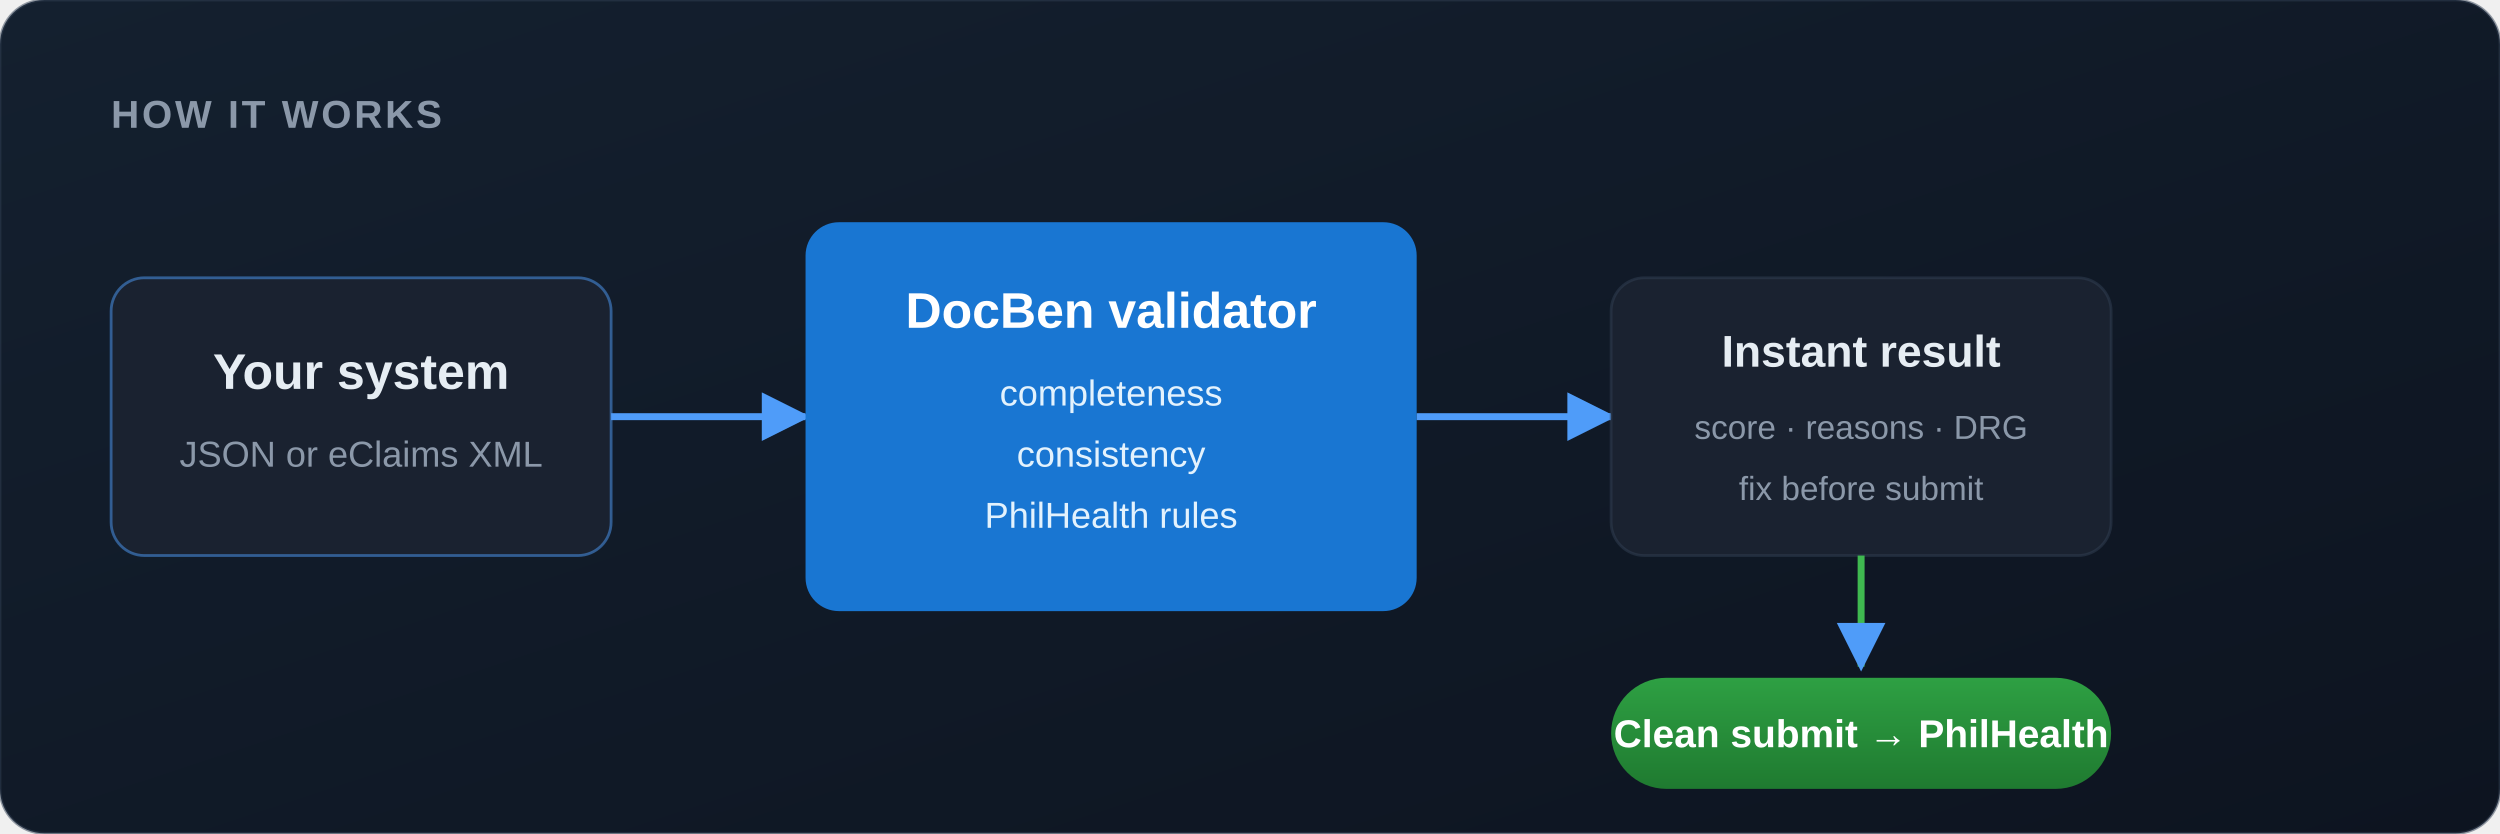
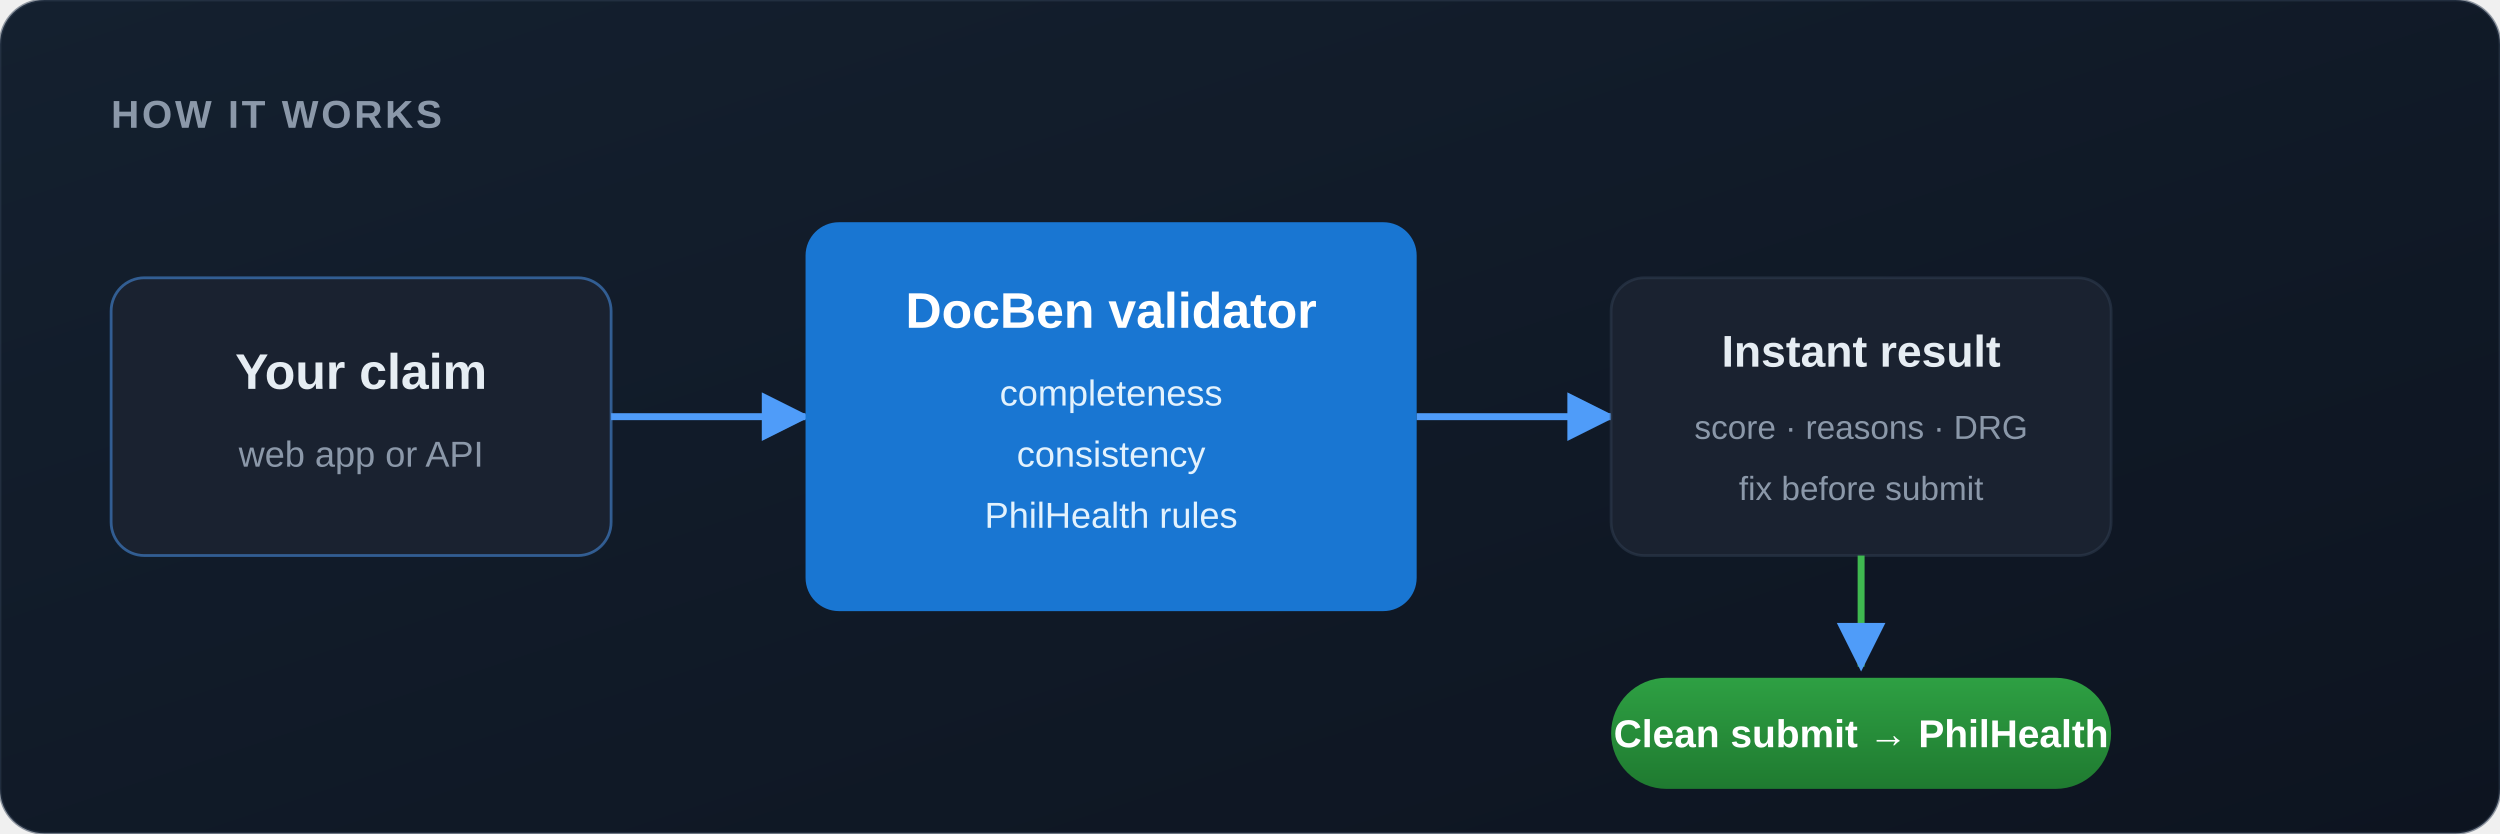
<svg xmlns="http://www.w3.org/2000/svg" viewBox="0 0 900 300" font-family="Segoe UI, Arial, sans-serif">
  <defs>
    <linearGradient id="band" x1="0" y1="0" x2="1" y2="1">
      <stop offset="0" stop-color="#14202f" />
      <stop offset="1" stop-color="#0d1420" />
    </linearGradient>
    <linearGradient id="ok" x1="0" y1="0" x2="0" y2="1">
      <stop offset="0" stop-color="#2ea043" />
      <stop offset="1" stop-color="#1f7a30" />
    </linearGradient>
    <marker id="arrow" viewBox="0 0 10 10" refX="9" refY="5" markerWidth="7" markerHeight="7" orient="auto-start-reverse">
      <path d="M0 0L10 5L0 10z" fill="#4f9cf9" />
    </marker>
  </defs>
  <rect width="900" height="300" rx="16" fill="url(#band)" stroke="#33415480" />
  <g>
    <rect x="40" y="100" width="180" height="100" rx="12" fill="#1a2230" stroke="#4f9cf9" stroke-opacity="0.5" />
-     <text x="130" y="140" text-anchor="middle" fill="#e6edf3" font-size="18" font-weight="700">Your system</text>
-     <text x="130" y="168" text-anchor="middle" fill="#8b98a9" font-size="13">JSON or eClaims XML</text>
+     <text x="130" y="140" text-anchor="middle" fill="#e6edf3" font-size="18" font-weight="700">Your claim</text>
+     <text x="130" y="168" text-anchor="middle" fill="#8b98a9" font-size="13">web app or API</text>
  </g>
  <line x1="220" y1="150" x2="290" y2="150" stroke="#4f9cf9" stroke-width="2.5" marker-end="url(#arrow)" />
  <g>
    <rect x="290" y="80" width="220" height="140" rx="12" fill="#1976d2" />
    <text x="400" y="118" text-anchor="middle" fill="#ffffff" font-size="18" font-weight="700">DocBen validator</text>
    <text x="400" y="146" text-anchor="middle" fill="#e3f2fd" font-size="13">completeness</text>
    <text x="400" y="168" text-anchor="middle" fill="#e3f2fd" font-size="13">consistency</text>
    <text x="400" y="190" text-anchor="middle" fill="#e3f2fd" font-size="13">PhilHealth rules</text>
  </g>
  <line x1="510" y1="150" x2="580" y2="150" stroke="#4f9cf9" stroke-width="2.5" marker-end="url(#arrow)" />
  <g>
    <rect x="580" y="100" width="180" height="100" rx="12" fill="#1a2230" stroke="#33415480" />
    <text x="670" y="132" text-anchor="middle" fill="#e6edf3" font-size="16" font-weight="700">Instant result</text>
    <text x="670" y="158" text-anchor="middle" fill="#8b98a9" font-size="12">score · reasons · DRG</text>
    <text x="670" y="180" text-anchor="middle" fill="#8b98a9" font-size="12">fix before submit</text>
  </g>
  <line x1="670" y1="200" x2="670" y2="240" stroke="#3fb950" stroke-width="2.5" marker-end="url(#arrow)" />
  <g>
    <rect x="580" y="244" width="180" height="40" rx="20" fill="url(#ok)" />
    <text x="670" y="269" text-anchor="middle" fill="#ffffff" font-size="14" font-weight="700">Clean submit → PhilHealth</text>
  </g>
  <text x="40" y="46" fill="#8b98a9" font-size="14" font-weight="600" letter-spacing="1">HOW IT WORKS</text>
</svg>
